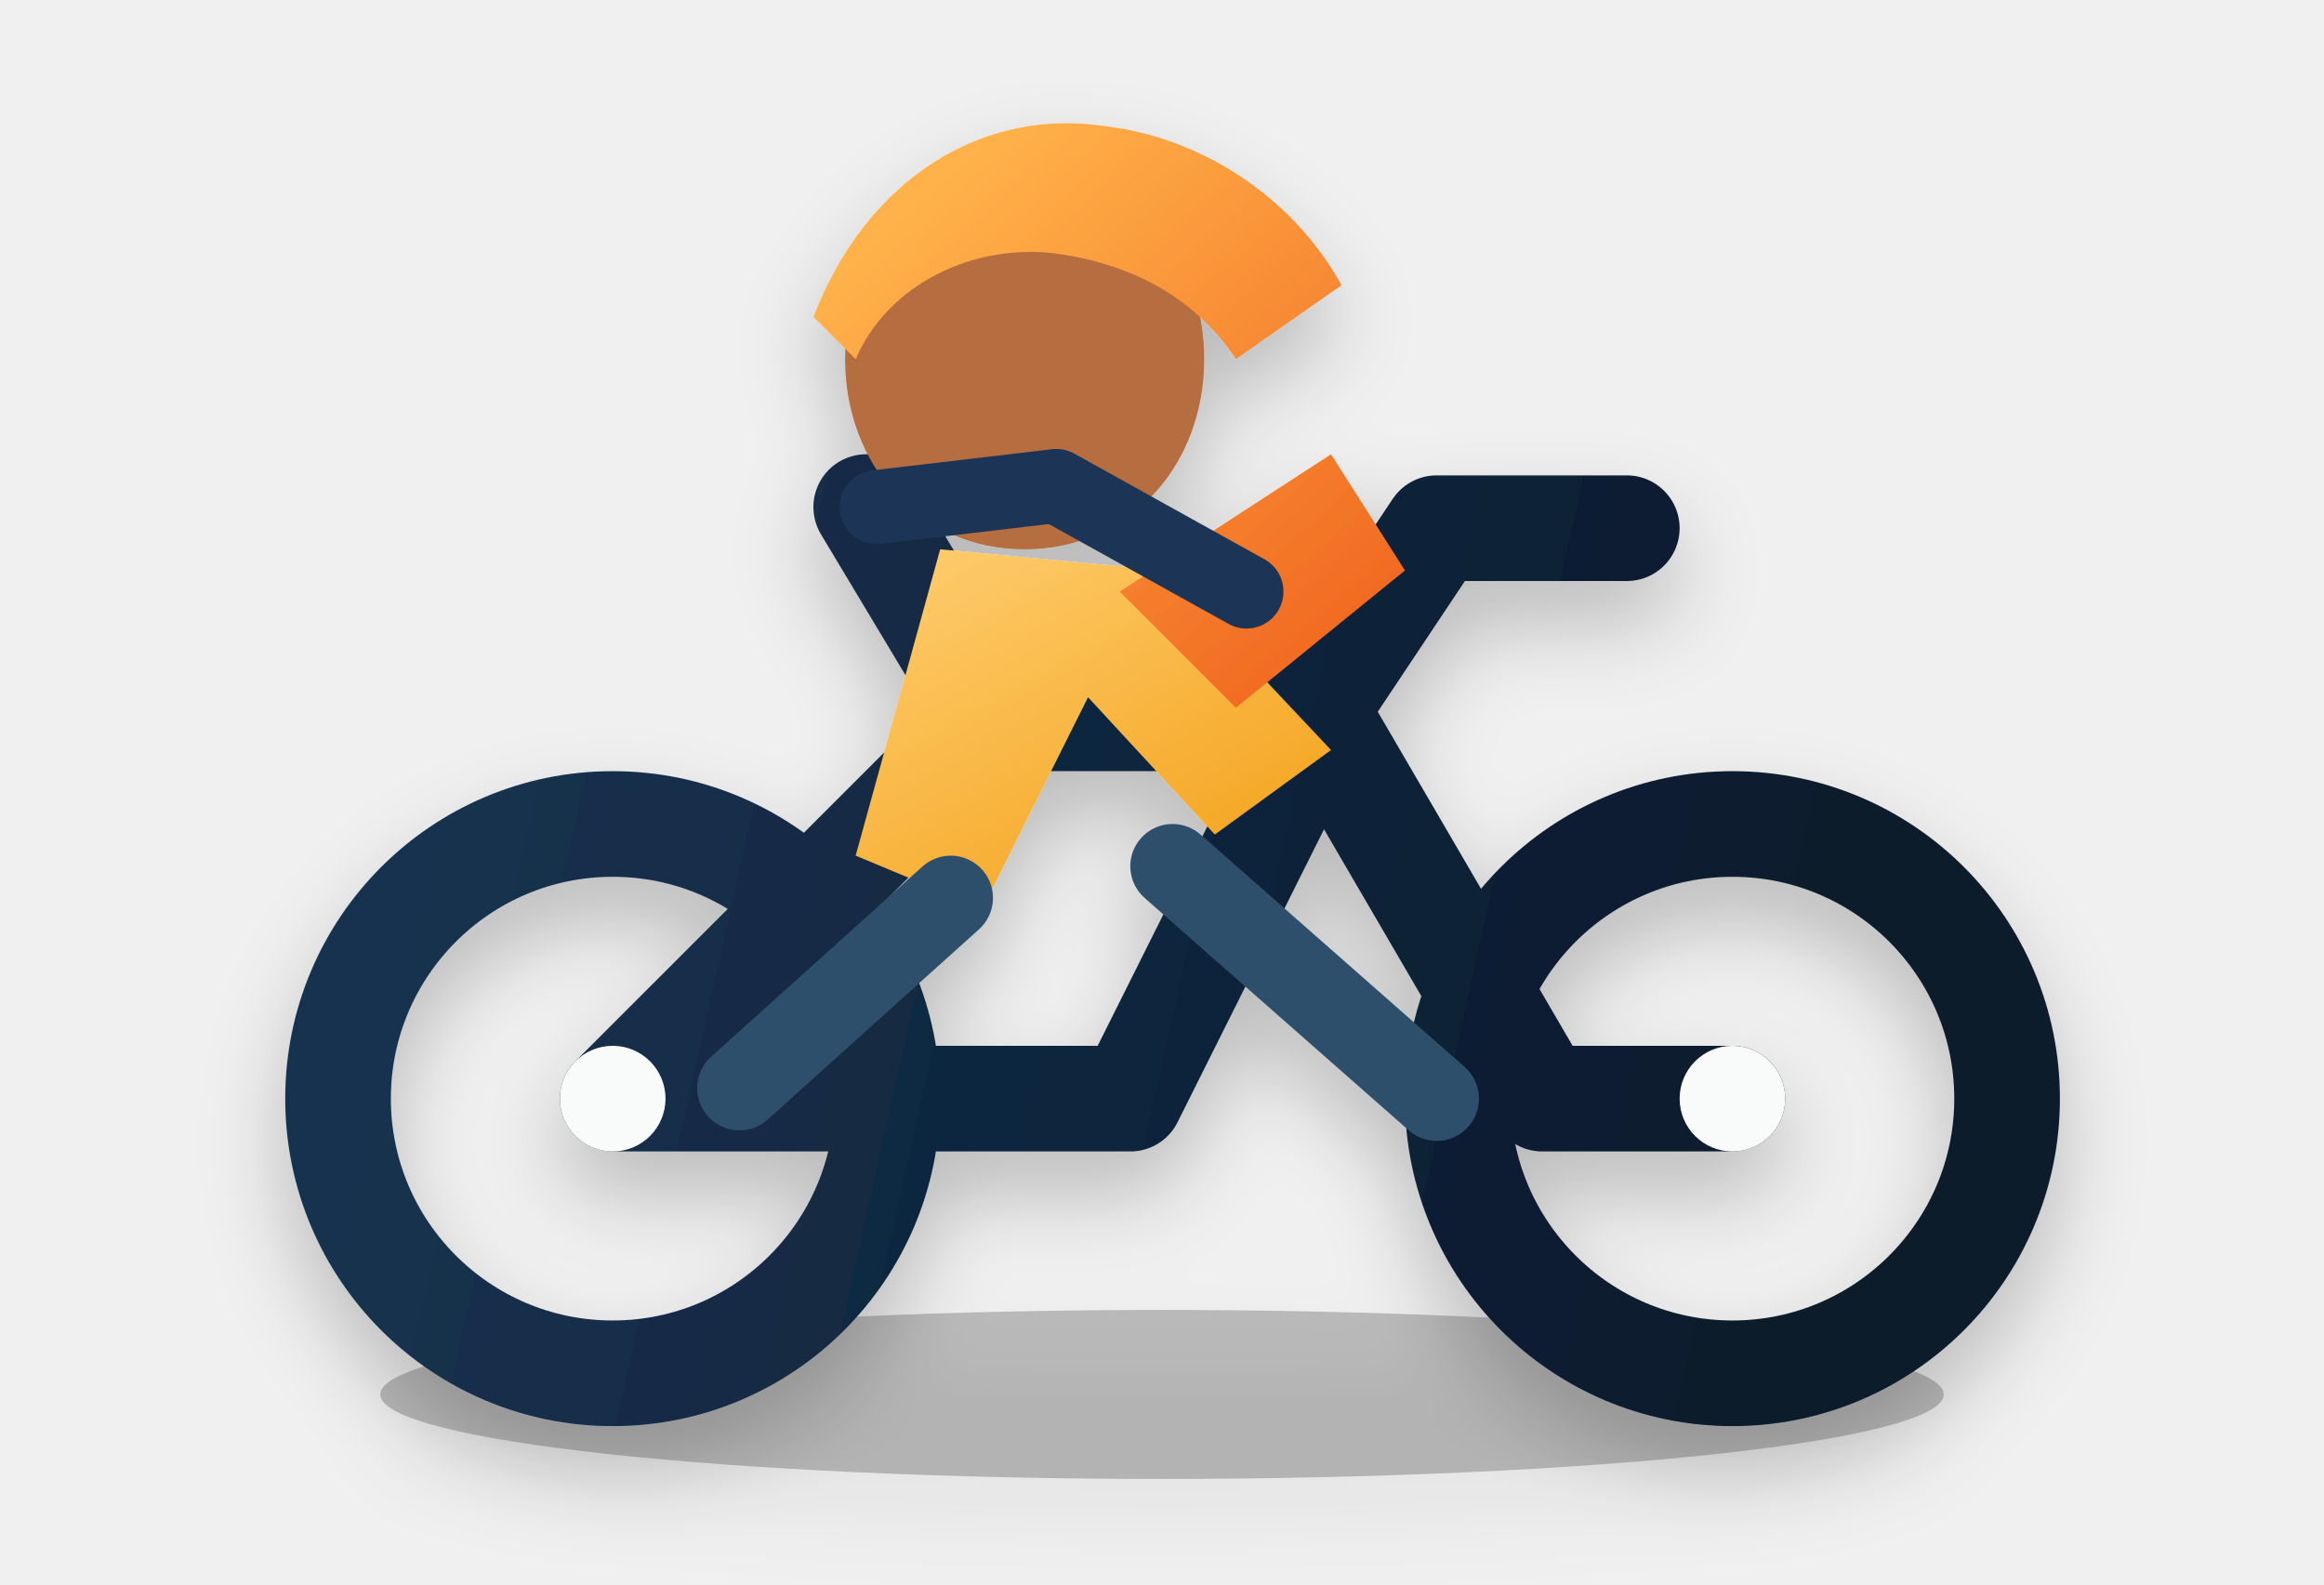
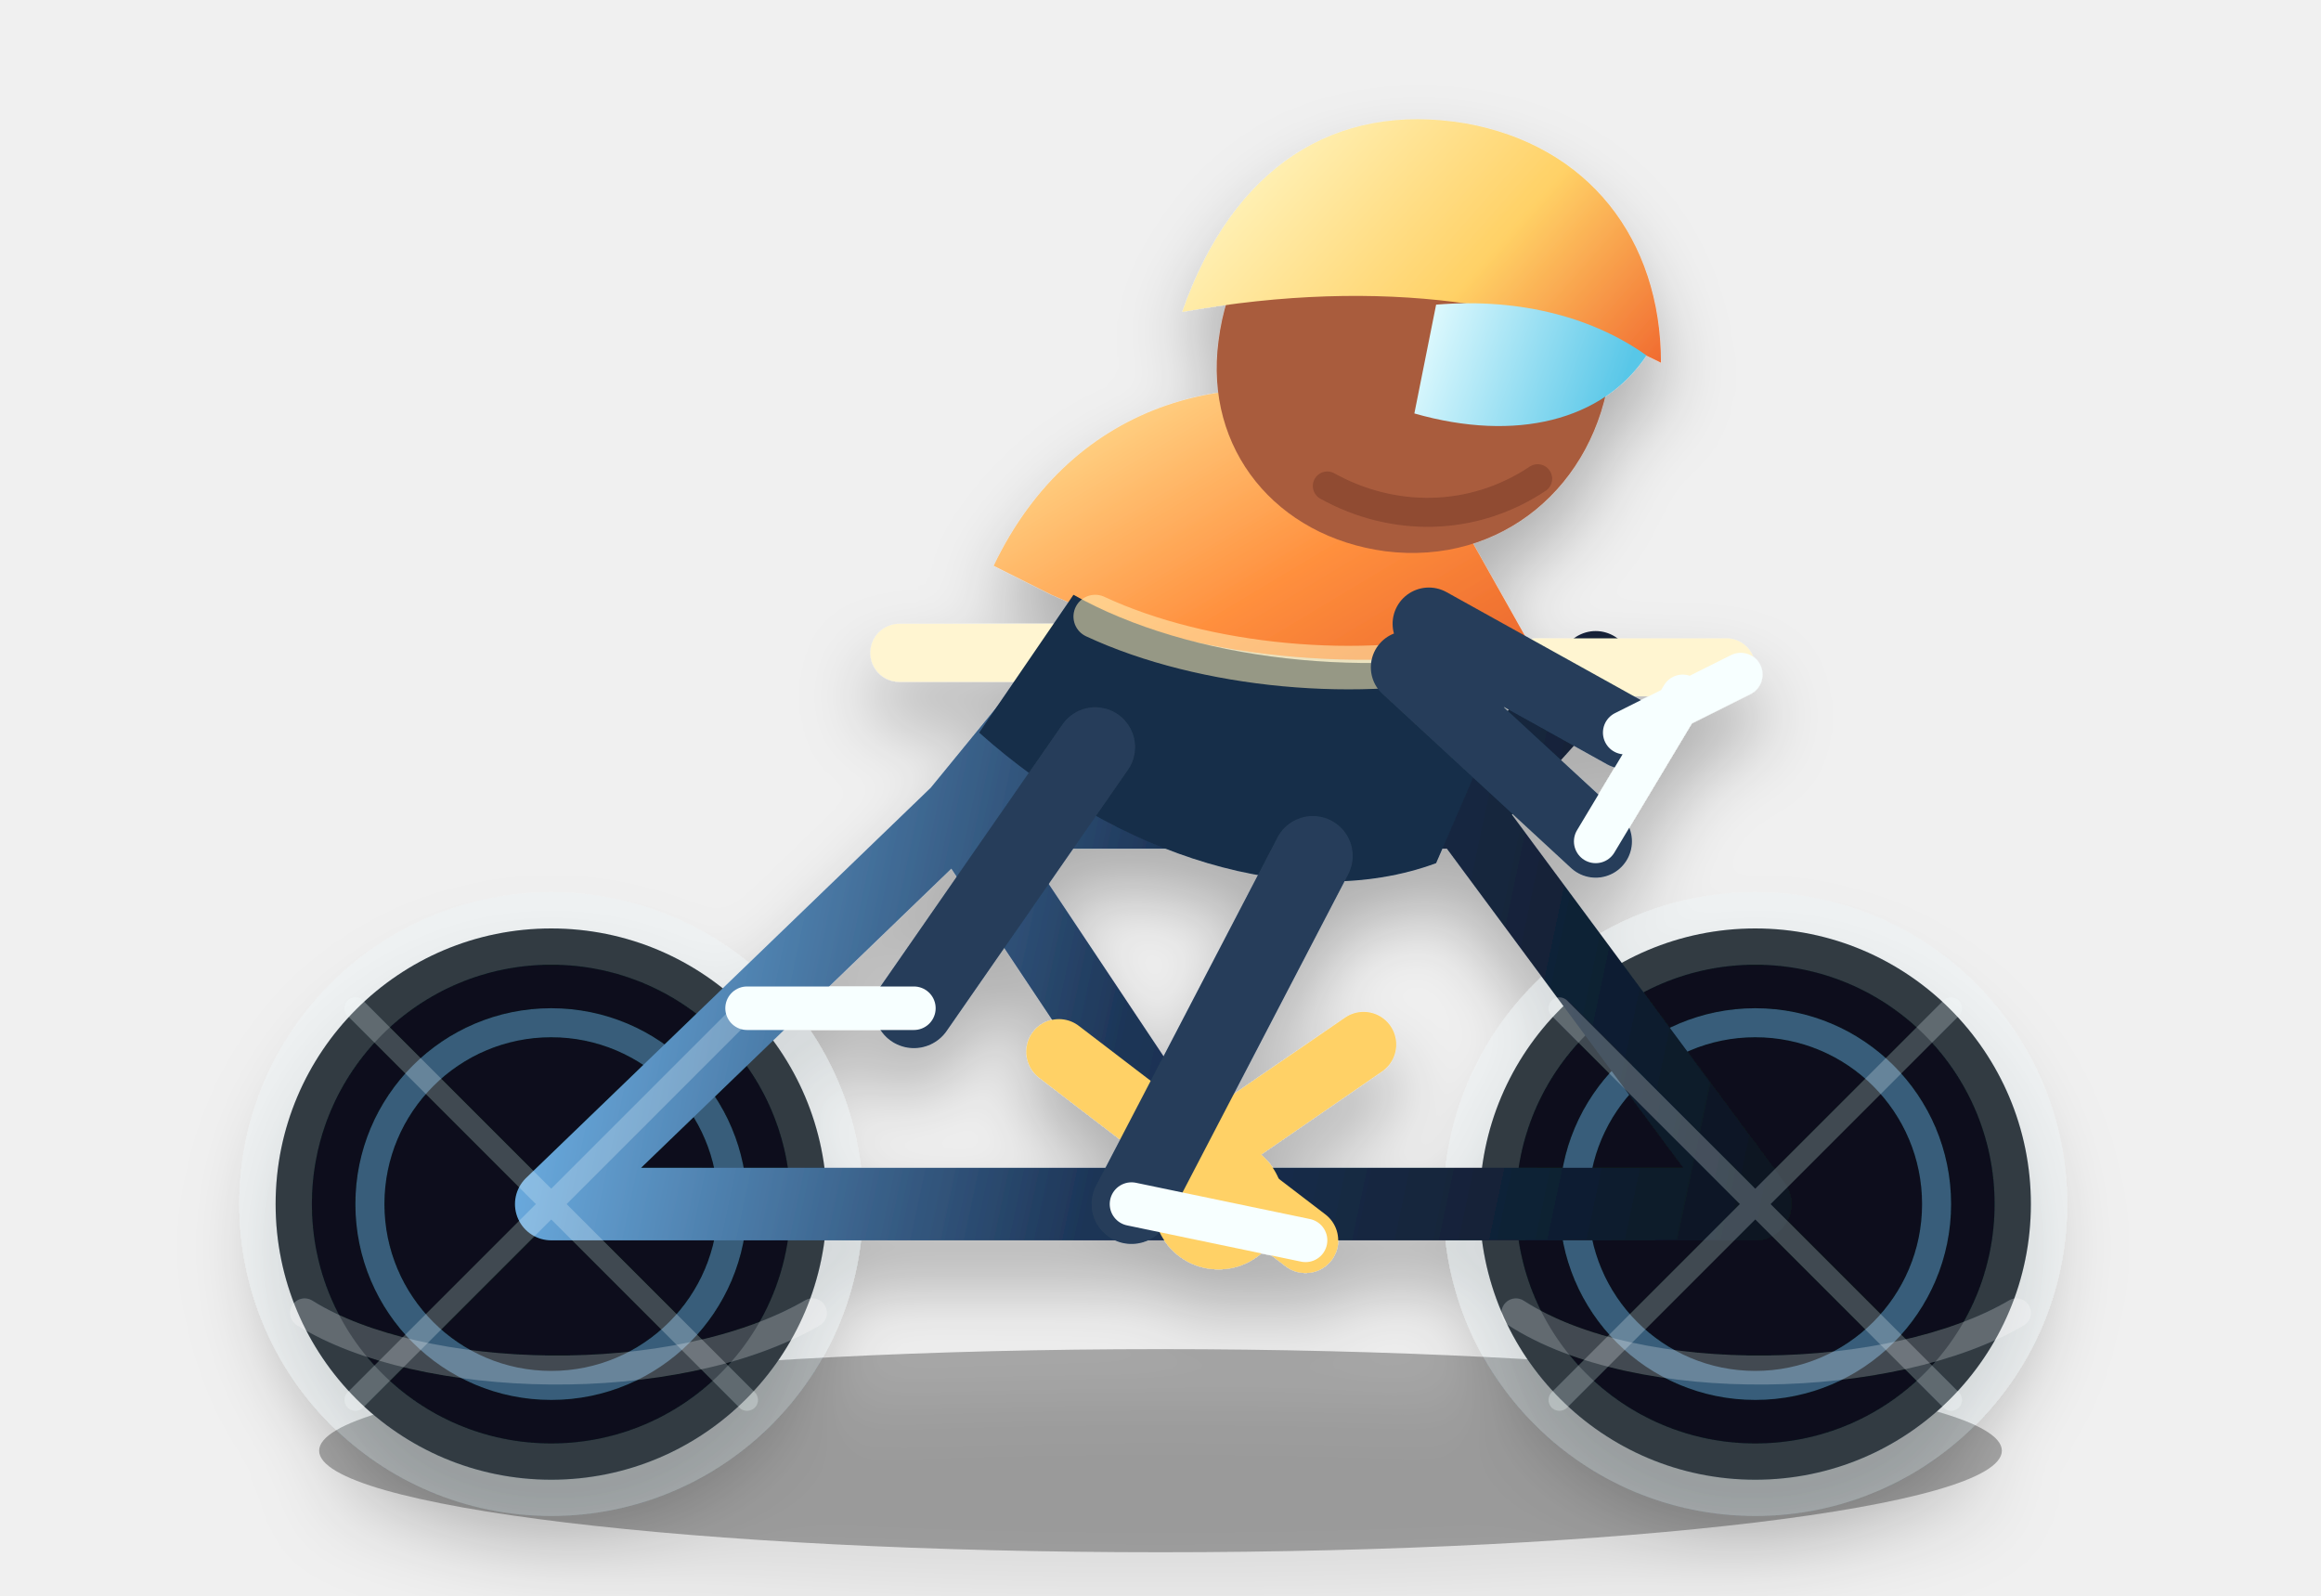
- <svg xmlns="http://www.w3.org/2000/svg" width="220" height="150" viewBox="0 0 220 150" fill="none">
+ <svg xmlns="http://www.w3.org/2000/svg" width="320" height="220" viewBox="0 0 320 220" fill="none">
  <defs>
-     <linearGradient id="frame" x1="42" y1="72" x2="168" y2="100" gradientUnits="userSpaceOnUse">
-       <stop stop-color="#16324F" />
-       <stop offset="1" stop-color="#0A1A2C" />
+     <linearGradient id="frameGradient" x1="58" y1="132" x2="256" y2="174" gradientUnits="userSpaceOnUse">
+       <stop stop-color="#7CC6FE" />
+       <stop offset=".48" stop-color="#1D3557" />
+       <stop offset="1" stop-color="#07111A" />
    </linearGradient>
-     <linearGradient id="accent" x1="88" y1="18" x2="130" y2="64" gradientUnits="userSpaceOnUse">
-       <stop stop-color="#FFB24A" />
-       <stop offset="1" stop-color="#F0641E" />
+     <linearGradient id="suitGradient" x1="142" y1="52" x2="190" y2="132" gradientUnits="userSpaceOnUse">
+       <stop stop-color="#FFE79A" />
+       <stop offset=".45" stop-color="#FF8F3D" />
+       <stop offset="1" stop-color="#D9441E" />
    </linearGradient>
-     <linearGradient id="body" x1="88" y1="42" x2="112" y2="84" gradientUnits="userSpaceOnUse">
-       <stop stop-color="#FFD37A" />
-       <stop offset="1" stop-color="#F5A623" />
+     <linearGradient id="helmetGradient" x1="166" y1="22" x2="218" y2="68" gradientUnits="userSpaceOnUse">
+       <stop stop-color="#FFF7C5" />
+       <stop offset=".55" stop-color="#FFD166" />
+       <stop offset="1" stop-color="#EF5D28" />
    </linearGradient>
-     <filter id="shadow" x="0" y="0" width="220" height="150" filterUnits="userSpaceOnUse" color-interpolation-filters="sRGB">
-       <feDropShadow dx="0" dy="4" stdDeviation="4" flood-color="#000000" flood-opacity="0.22" />
+     <linearGradient id="glassGradient" x1="196" y1="42" x2="224" y2="52" gradientUnits="userSpaceOnUse">
+       <stop stop-color="#E6FCFF" />
+       <stop offset="1" stop-color="#59C7E8" />
+     </linearGradient>
+     <filter id="softShadow" x="-10" y="-10" width="340" height="240" filterUnits="userSpaceOnUse" color-interpolation-filters="sRGB">
+       <feDropShadow dx="0" dy="6" stdDeviation="5" flood-color="#000000" flood-opacity=".28" />
    </filter>
  </defs>
-   <g filter="url(#shadow)">
-     <ellipse cx="110" cy="132" rx="74" ry="8" fill="#08111A" fill-opacity=".22" />
-     <circle cx="58" cy="104" r="26" stroke="url(#frame)" stroke-width="10" />
-     <circle cx="164" cy="104" r="26" stroke="url(#frame)" stroke-width="10" />
-     <path d="M58 104L94 68L125 68L107 104H58Z" stroke="url(#frame)" stroke-width="10" stroke-linecap="round" stroke-linejoin="round" />
-     <path d="M125 68L146 104H164M94 68L82 48M124 68L136 50H154" stroke="url(#frame)" stroke-width="10" stroke-linecap="round" stroke-linejoin="round" />
-     <path d="M97 36C107 36 114 28 114 18C114 8 107 0 97 0C87 0 80 8 80 18C80 28 87 36 97 36Z" transform="translate(0 16)" fill="#B66E41" />
-     <path d="M77 30C82 17 93 10 105 12C113 13 122 18 127 27L117 34C113 28 107 25 100 24C92 23 84 27 81 34L77 30Z" fill="url(#accent)" />
-     <path d="M89 52L110 54L126 71L115 79L103 66L93 86L81 81L89 52Z" fill="url(#body)" />
-     <path d="M106 56L126 43L133 54L117 67L106 56Z" fill="url(#accent)" />
-     <path d="M90 85L70 103" stroke="#2E506C" stroke-width="8" stroke-linecap="round" />
-     <path d="M111 82L136 104" stroke="#2E506C" stroke-width="8" stroke-linecap="round" />
-     <path d="M83 48L100 46L118 56" stroke="#1D3557" stroke-width="7" stroke-linecap="round" stroke-linejoin="round" />
-     <circle cx="58" cy="104" r="5" fill="#F9FBFB" />
-     <circle cx="164" cy="104" r="5" fill="#F9FBFB" />
+   <g filter="url(#softShadow)">
+     <ellipse cx="160" cy="200" rx="116" ry="14" fill="#03070D" fill-opacity=".3" />
+     <g stroke-linecap="round" stroke-linejoin="round">
+       <circle cx="76" cy="166" r="38" fill="#07111A" stroke="#EAFBFF" stroke-opacity=".18" stroke-width="10" />
+       <circle cx="242" cy="166" r="38" fill="#07111A" stroke="#EAFBFF" stroke-opacity=".18" stroke-width="10" />
+       <circle cx="76" cy="166" r="25" stroke="#7CC6FE" stroke-opacity=".42" stroke-width="4" />
+       <circle cx="242" cy="166" r="25" stroke="#7CC6FE" stroke-opacity=".42" stroke-width="4" />
+       <path d="M76 166H242M76 166L132 112M132 112L168 166M168 166L242 166M132 112H202M202 112L242 166M202 112L220 92M132 112L150 90" stroke="url(#frameGradient)" stroke-width="10" />
+       <path d="M150 90H124M212 92H238" stroke="#FFF5D1" stroke-width="8" />
+       <circle cx="168" cy="166" r="9" fill="#FFD166" />
+       <path d="M76 166L103 139M76 166L49 139M76 166L49 193M76 166L103 193M242 166L269 139M242 166L215 139M242 166L215 193M242 166L269 193" stroke="#F7FFFF" stroke-opacity=".24" stroke-width="3" />
+       <path d="M156 166L188 144M180 171L146 145" stroke="#FFD166" stroke-width="9" />
+     </g>
+     <path d="M137 78C148 55 171 49 193 57L211 89C187 93 165 91 145 82L137 78Z" fill="url(#suitGradient)" />
+     <path d="M148 82C164 91 189 94 211 89L198 119C179 126 154 118 135 101L148 82Z" fill="#172D48" />
+     <path d="M151 85C166 92 188 94 204 90" stroke="#FFF0B8" stroke-opacity=".55" stroke-width="6" stroke-linecap="round" />
+     <path d="M197 86L224 101M194 92L220 116" stroke="#263E5A" stroke-width="10" stroke-linecap="round" />
+     <path d="M224 101L240 93M220 116L232 96" stroke="#F7FFFF" stroke-width="6" stroke-linecap="round" />
+     <path d="M151 103L126 139M181 118L156 166" stroke="#263E5A" stroke-width="11" stroke-linecap="round" />
+     <path d="M126 139L103 139M156 166L180 171" stroke="#F7FFFF" stroke-width="6" stroke-linecap="round" />
+     <path d="M168 47C170 31 183 20 199 22C214 24 224 36 222 51C220 67 207 78 191 76C176 74 166 62 168 47Z" fill="#A95C3E" />
+     <path d="M163 43C170 23 184 14 202 17C219 20 229 33 229 50C213 42 191 38 163 43Z" fill="url(#helmetGradient)" />
+     <path d="M198 42C210 41 220 44 227 49C221 58 209 61 195 57L198 42Z" fill="url(#glassGradient)" />
+     <path d="M183 67C192 72 203 72 212 66" stroke="#713823" stroke-width="4" stroke-linecap="round" opacity=".45" />
+     <path d="M42 181C58 191 93 192 112 181M209 181C226 192 261 191 278 181" stroke="#FFFFFF" stroke-opacity=".24" stroke-width="4" stroke-linecap="round" />
  </g>
</svg>
